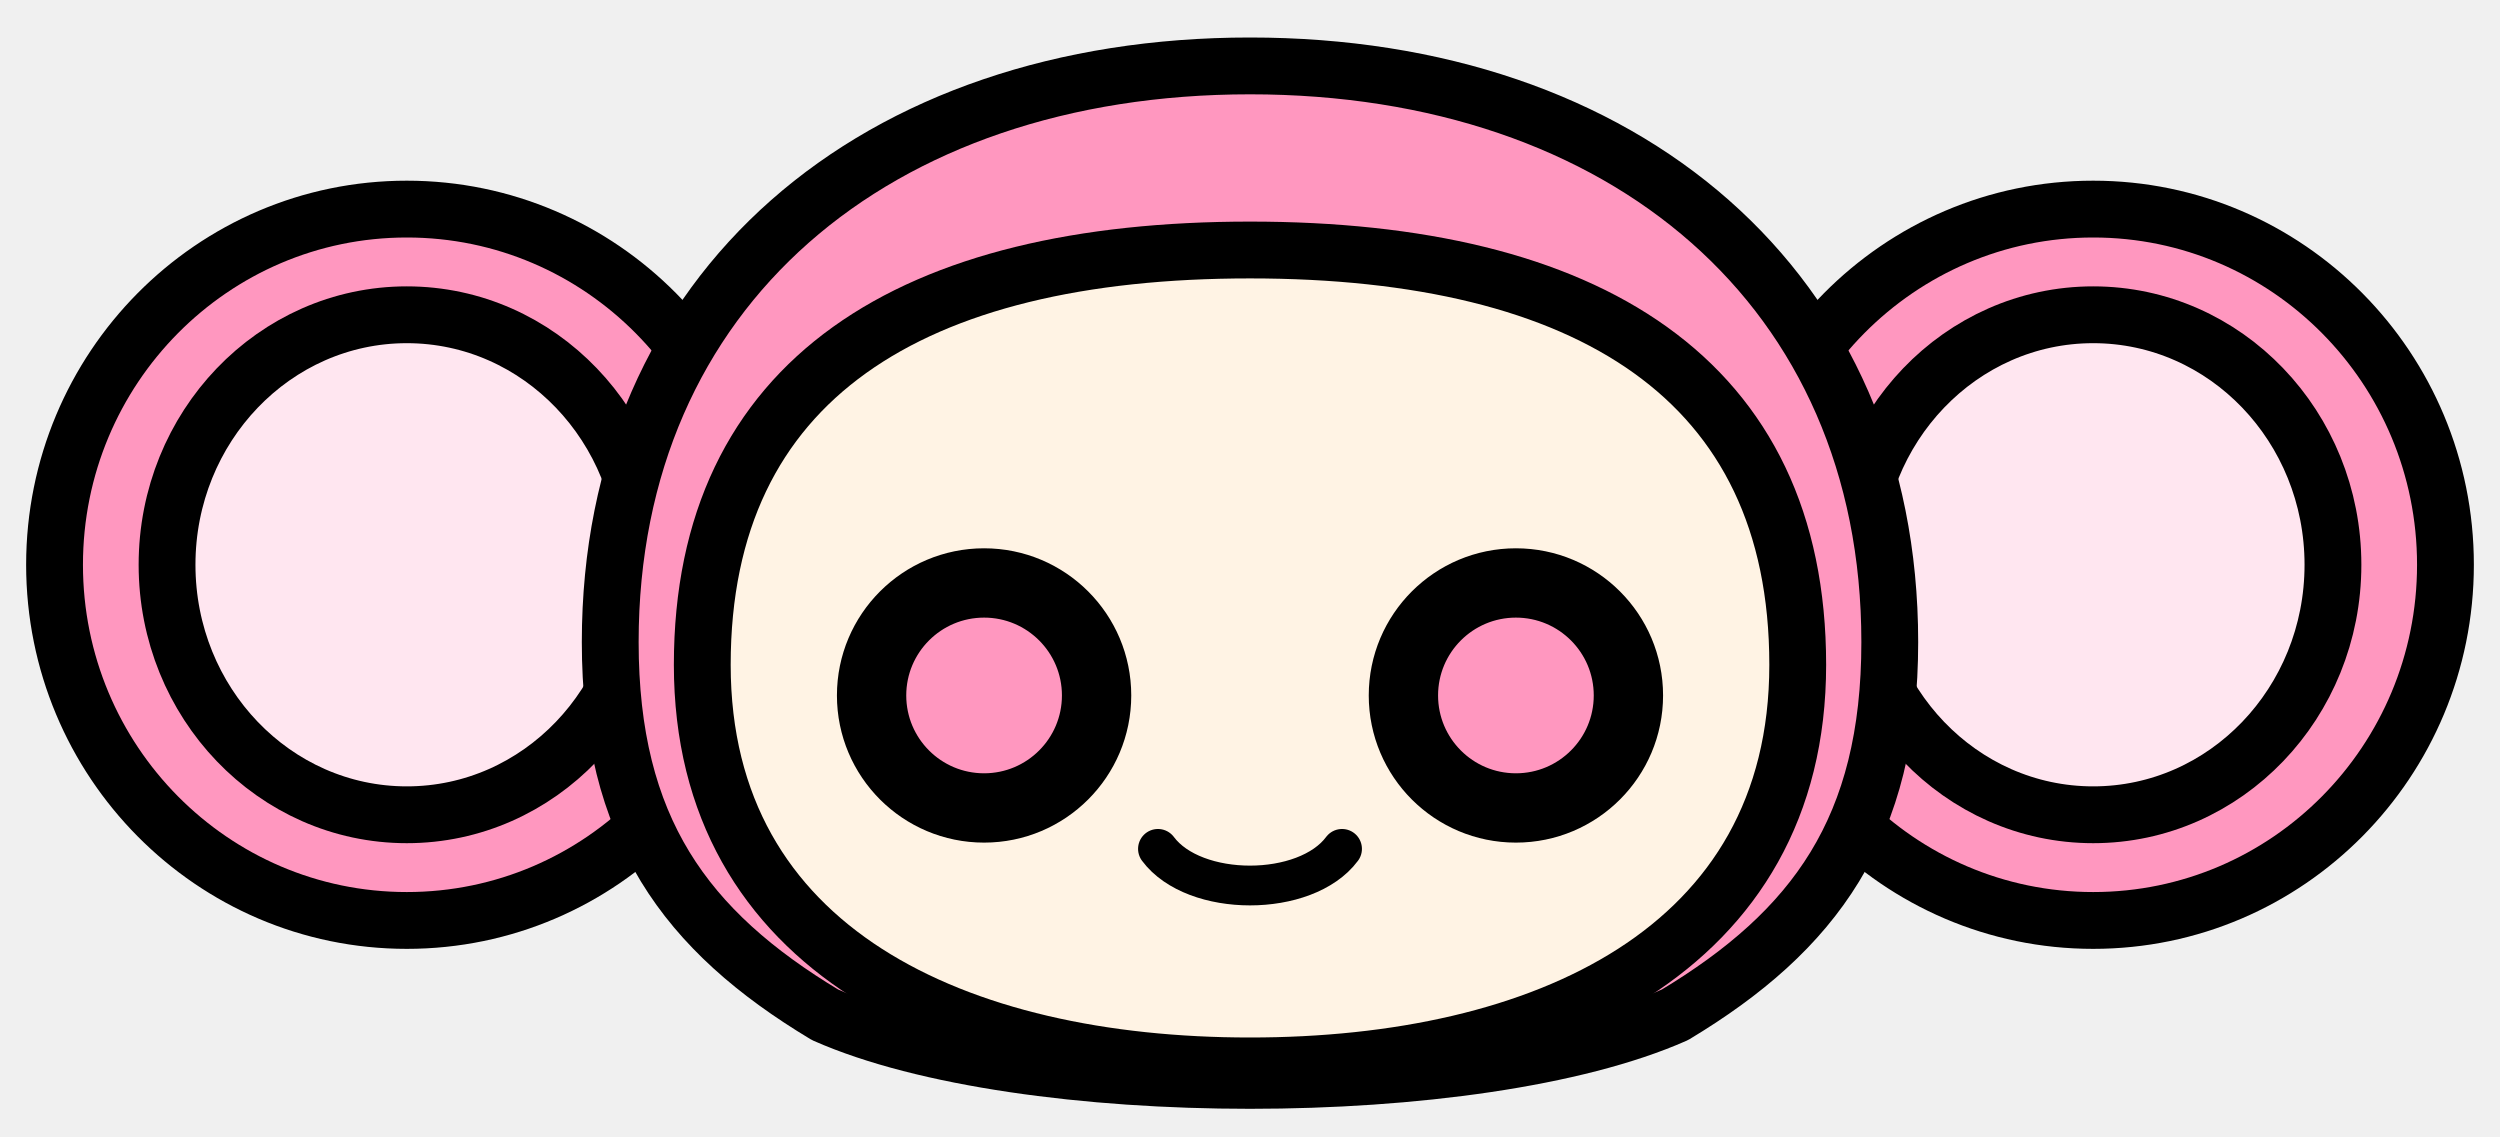
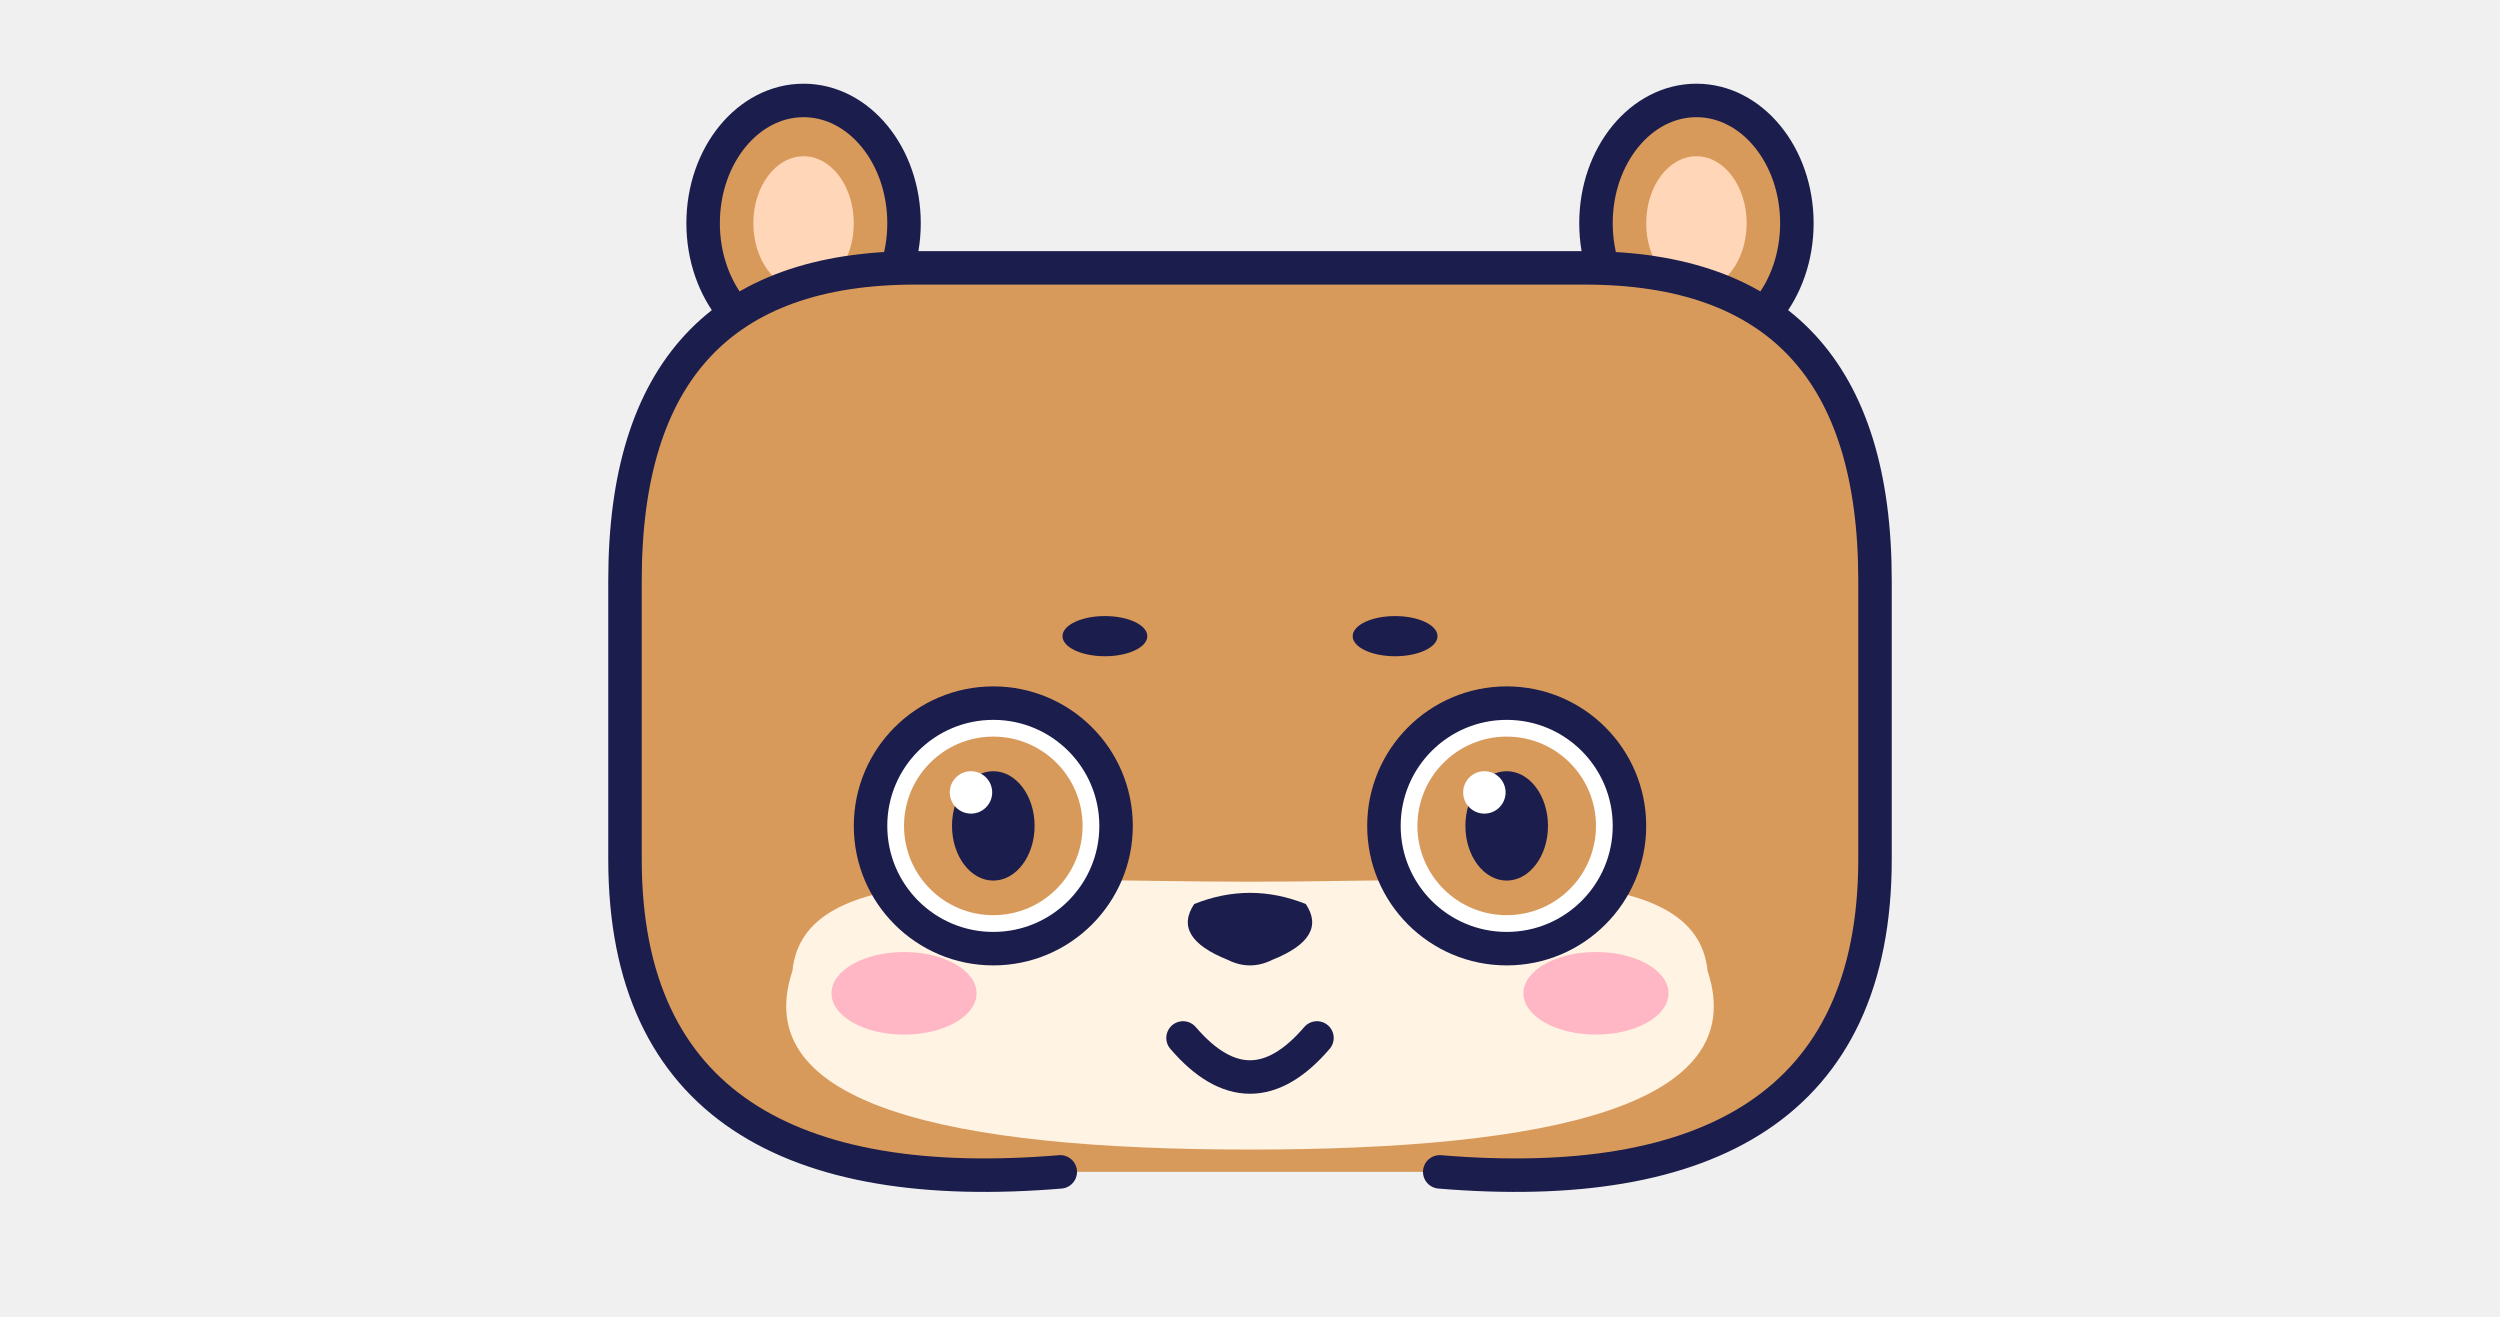
- <svg xmlns="http://www.w3.org/2000/svg" viewBox="-110 -155 220 100">
-   <g stroke="#000" stroke-width="5" stroke-linejoin="round">
-     <ellipse cx="-74.2" cy="-105.3" rx="31" ry="31.3" fill="#ff97bf" />
-     <ellipse cx="-74.2" cy="-105.3" rx="21.1" ry="22" fill="#ffe6f0" />
-     <ellipse cx="74.2" cy="-105.3" rx="31" ry="31.3" fill="#ff97bf" />
-     <ellipse cx="74.2" cy="-105.3" rx="21.1" ry="22" fill="#ffe6f0" />
-     <path d="M-37.4 -65.7 C-49.7 -73.1 -56.3 -82.1 -56.3 -98.5 C-56.3 -129.6 -32.9 -149.2 0 -149.2 C32.9 -149.2 56.3 -129.6 56.3 -98.5 C56.3 -82.1 49.7 -73.1 37.4 -65.7 C20 -58 -20 -58 -37.4 -65.7Z" fill="#ff97bf" />
-     <path d="M0 -133 C29.7 -133 48.2 -121.7 48.2 -96.5 C48.2 -71.3 25.7 -61.2 0 -61.2 C-25.7 -61.2 -48.2 -71.3 -48.2 -96.5 C-48.2 -121.7 -29.7 -133 0 -133Z" fill="#fff3e4" />
-     <circle cx="-23.4" cy="-93.8" r="11.2" fill="#fff" stroke-width="3.5" />
-     <circle cx="-23.4" cy="-93.8" r="8.6" fill="#ff97bf" stroke-width="3.5" />
-     <circle cx="23.4" cy="-93.8" r="11.2" fill="#fff" stroke-width="3.5" />
-     <circle cx="23.4" cy="-93.8" r="8.6" fill="#ff97bf" stroke-width="3.5" />
-     <path d="M-8.1 -80.3 C-4.9 -76 4.9 -76 8.1 -80.3" fill="none" stroke-width="3.5" stroke-linecap="round" />
+ <svg xmlns="http://www.w3.org/2000/svg" viewBox="-112 -168 224 118" fill="none" stroke="#1B1D4D" stroke-width="3" stroke-linecap="round" stroke-linejoin="round">
+   <g id="ear-l">
+     <ellipse cx="-40" cy="-148" rx="9" ry="11" fill="#D89A5B" />
+     <ellipse cx="-40" cy="-148" rx="4.5" ry="6" fill="#FFD6B8" stroke="none" />
  </g>
+   <g id="ear-r">
+     <ellipse cx="40" cy="-148" rx="9" ry="11" fill="#D89A5B" />
+     <ellipse cx="40" cy="-148" rx="4.5" ry="6" fill="#FFD6B8" stroke="none" />
+   </g>
+   <g id="head">
+     <path d="M-17 -63 C-41 -61 -56 -69 -56 -91 L-56 -116 Q-56 -144 -30 -144 L30 -144 Q56 -144 56 -116 L56 -91 C56 -69 41 -61 17 -63Z" fill="#D89A5B" stroke="none" />
+     <path d="M-17 -63 C-41 -61 -56 -69 -56 -91 L-56 -116 Q-56 -144 -30 -144 L30 -144 Q56 -144 56 -116 L56 -91 C56 -69 41 -61 17 -63" />
+     <path d="M-41 -81 C-40 -91 -22 -89 0 -89 C22 -89 40 -91 41 -81 C45 -69 27 -65 0 -65 C-27 -65 -45 -69 -41 -81Z" fill="#FFF3E4" stroke="none" />
+     <path d="M-5 -87 Q0 -89 5 -87 Q7 -84 2 -82 Q0 -81 -2 -82 Q-7 -84 -5 -87Z" fill="#1B1D4D" stroke="none" />
+   </g>
+   <ellipse cx="-13" cy="-111" rx="3.8" ry="1.8" fill="#1B1D4D" stroke="none" />
+   <ellipse cx="13" cy="-111" rx="3.8" ry="1.8" fill="#1B1D4D" stroke="none" />
+   <g id="eye-l">
+     <circle cx="-23" cy="-94" r="11" fill="#FFFFFF" />
+     <circle cx="-23" cy="-94" r="8" fill="#D89A5B" stroke="none" />
+     <ellipse cx="-23" cy="-94" rx="3.7" ry="4.9" fill="#1B1D4D" stroke="none" />
+     <circle cx="-25" cy="-97" r="1.9" fill="#FFFFFF" stroke="none" />
+   </g>
+   <g id="eye-r">
+     <circle cx="23" cy="-94" r="11" fill="#FFFFFF" />
+     <circle cx="23" cy="-94" r="8" fill="#D89A5B" stroke="none" />
+     <ellipse cx="23" cy="-94" rx="3.7" ry="4.9" fill="#1B1D4D" stroke="none" />
+     <circle cx="21" cy="-97" r="1.9" fill="#FFFFFF" stroke="none" />
+   </g>
+   <ellipse cx="-31" cy="-79" rx="6.5" ry="3.7" fill="#FFB7C5" stroke="none" />
+   <ellipse cx="31" cy="-79" rx="6.5" ry="3.7" fill="#FFB7C5" stroke="none" />
+   <path d="M-6 -75 Q0 -68 6 -75" />
</svg>
